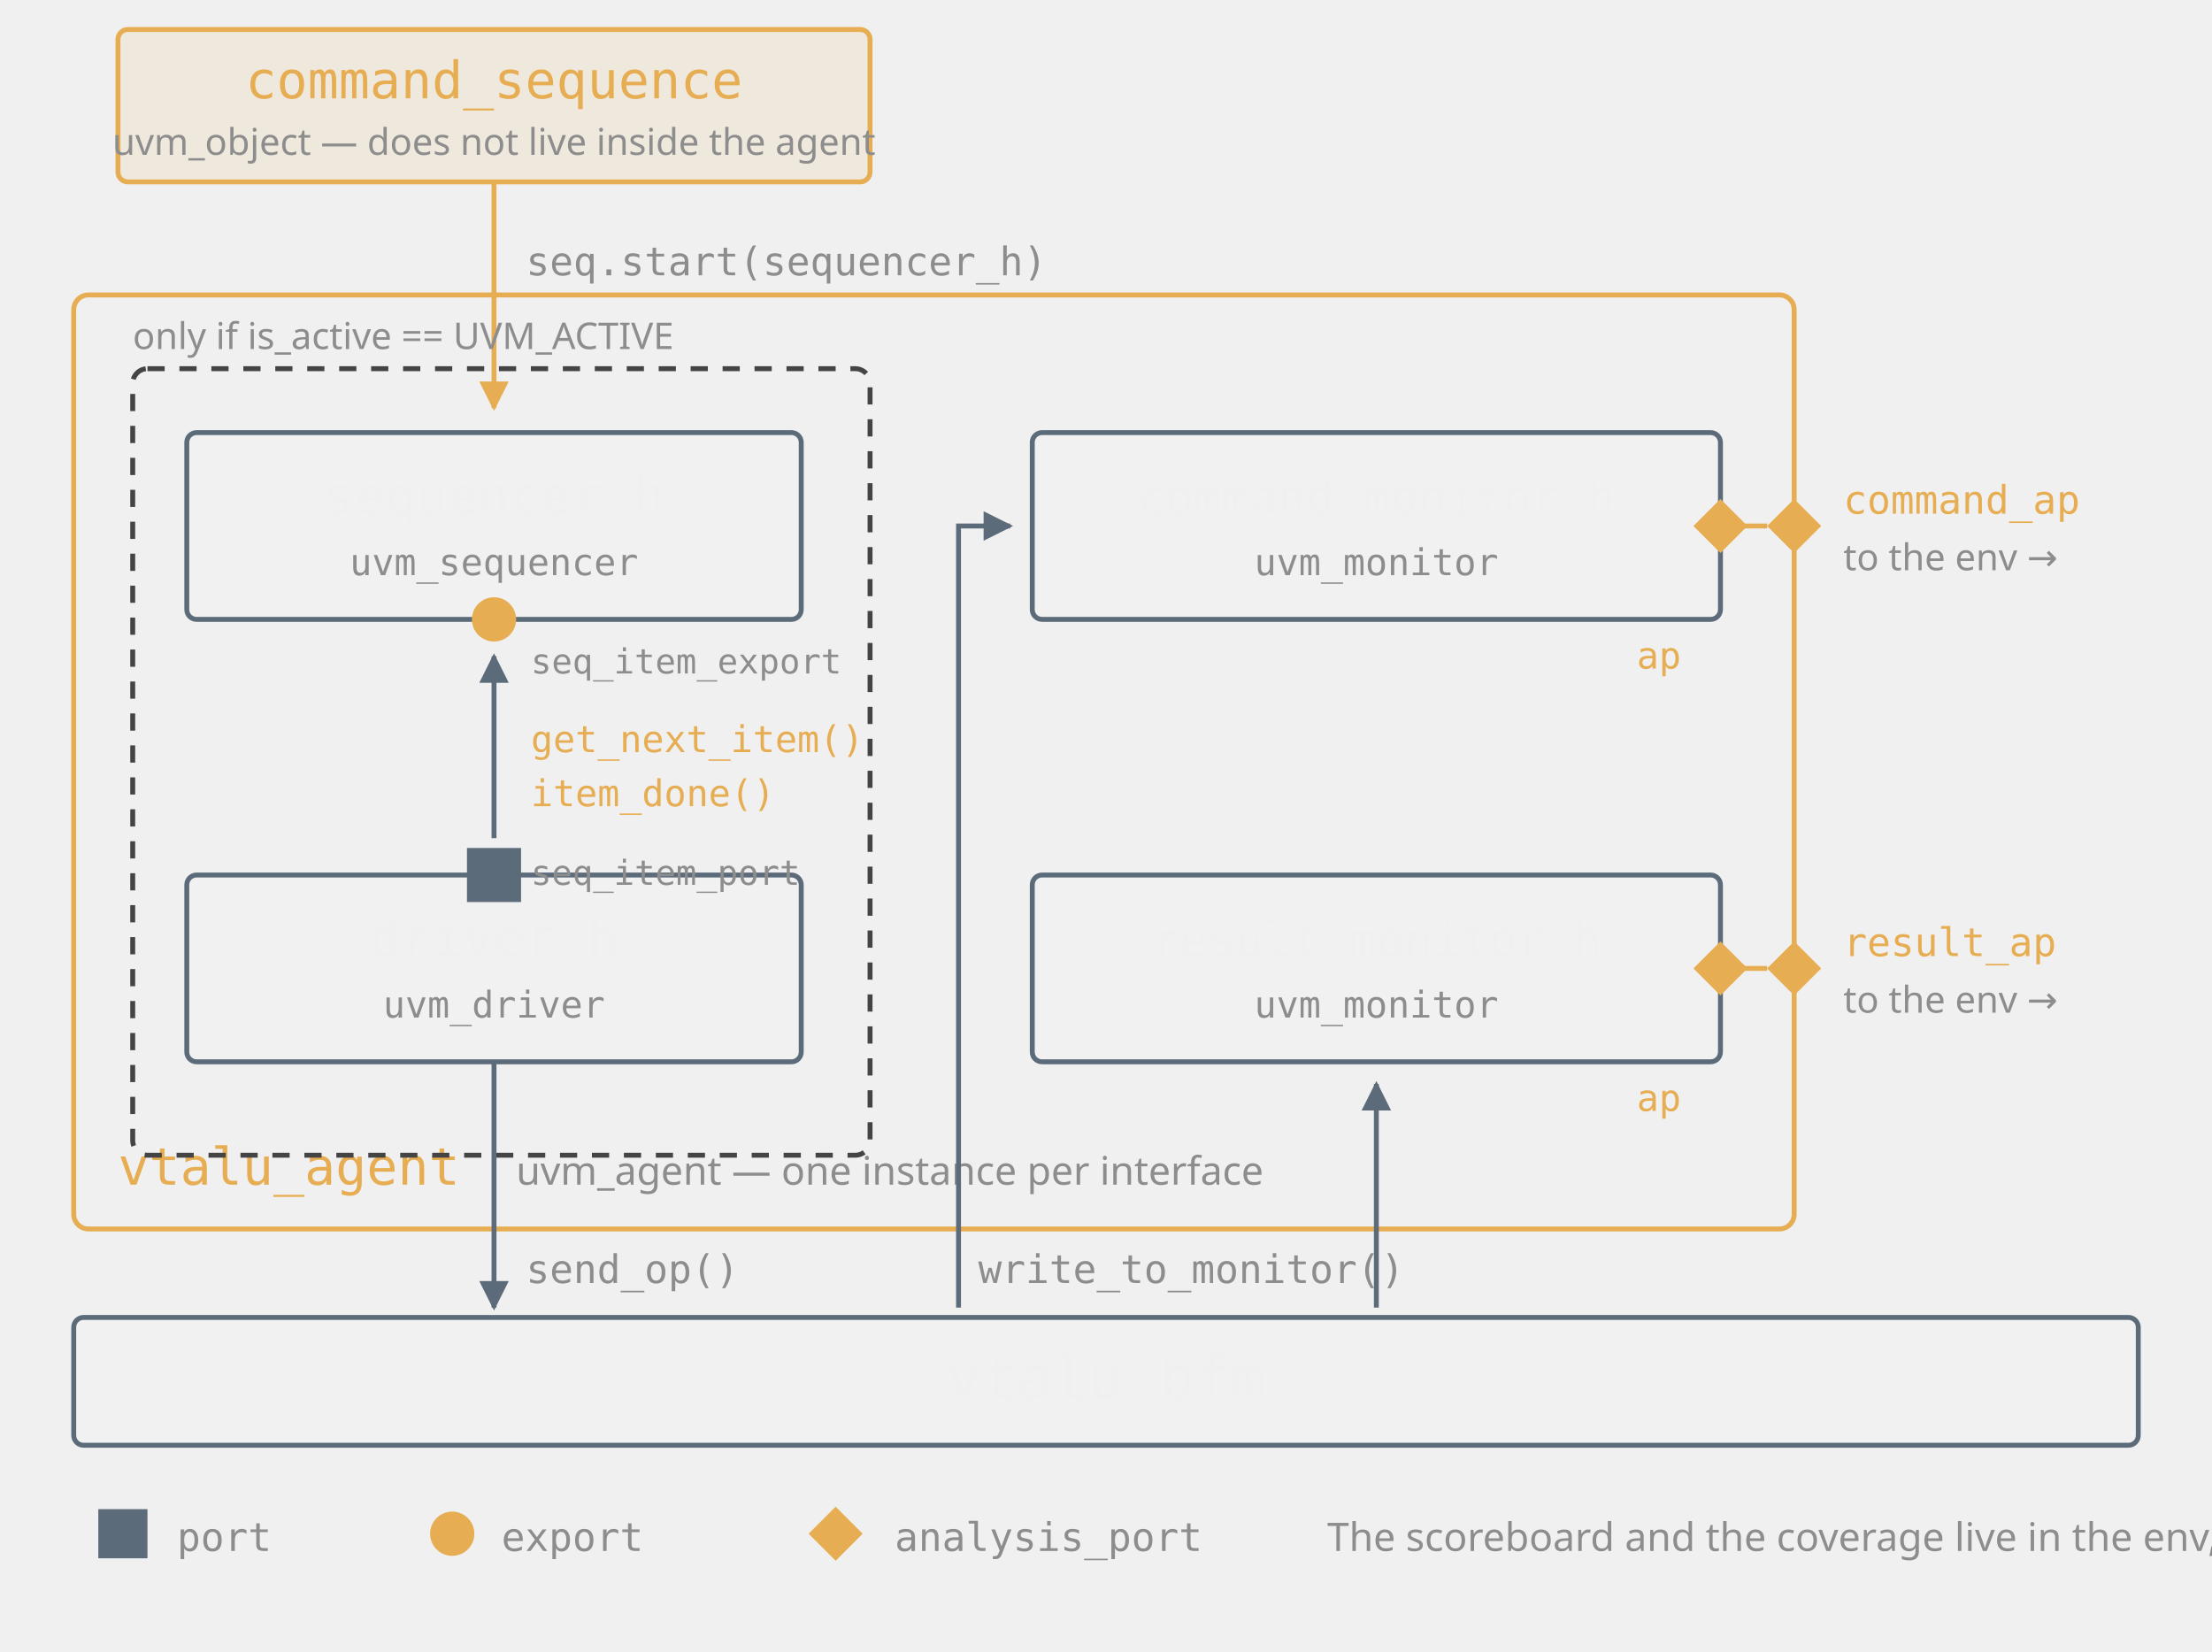
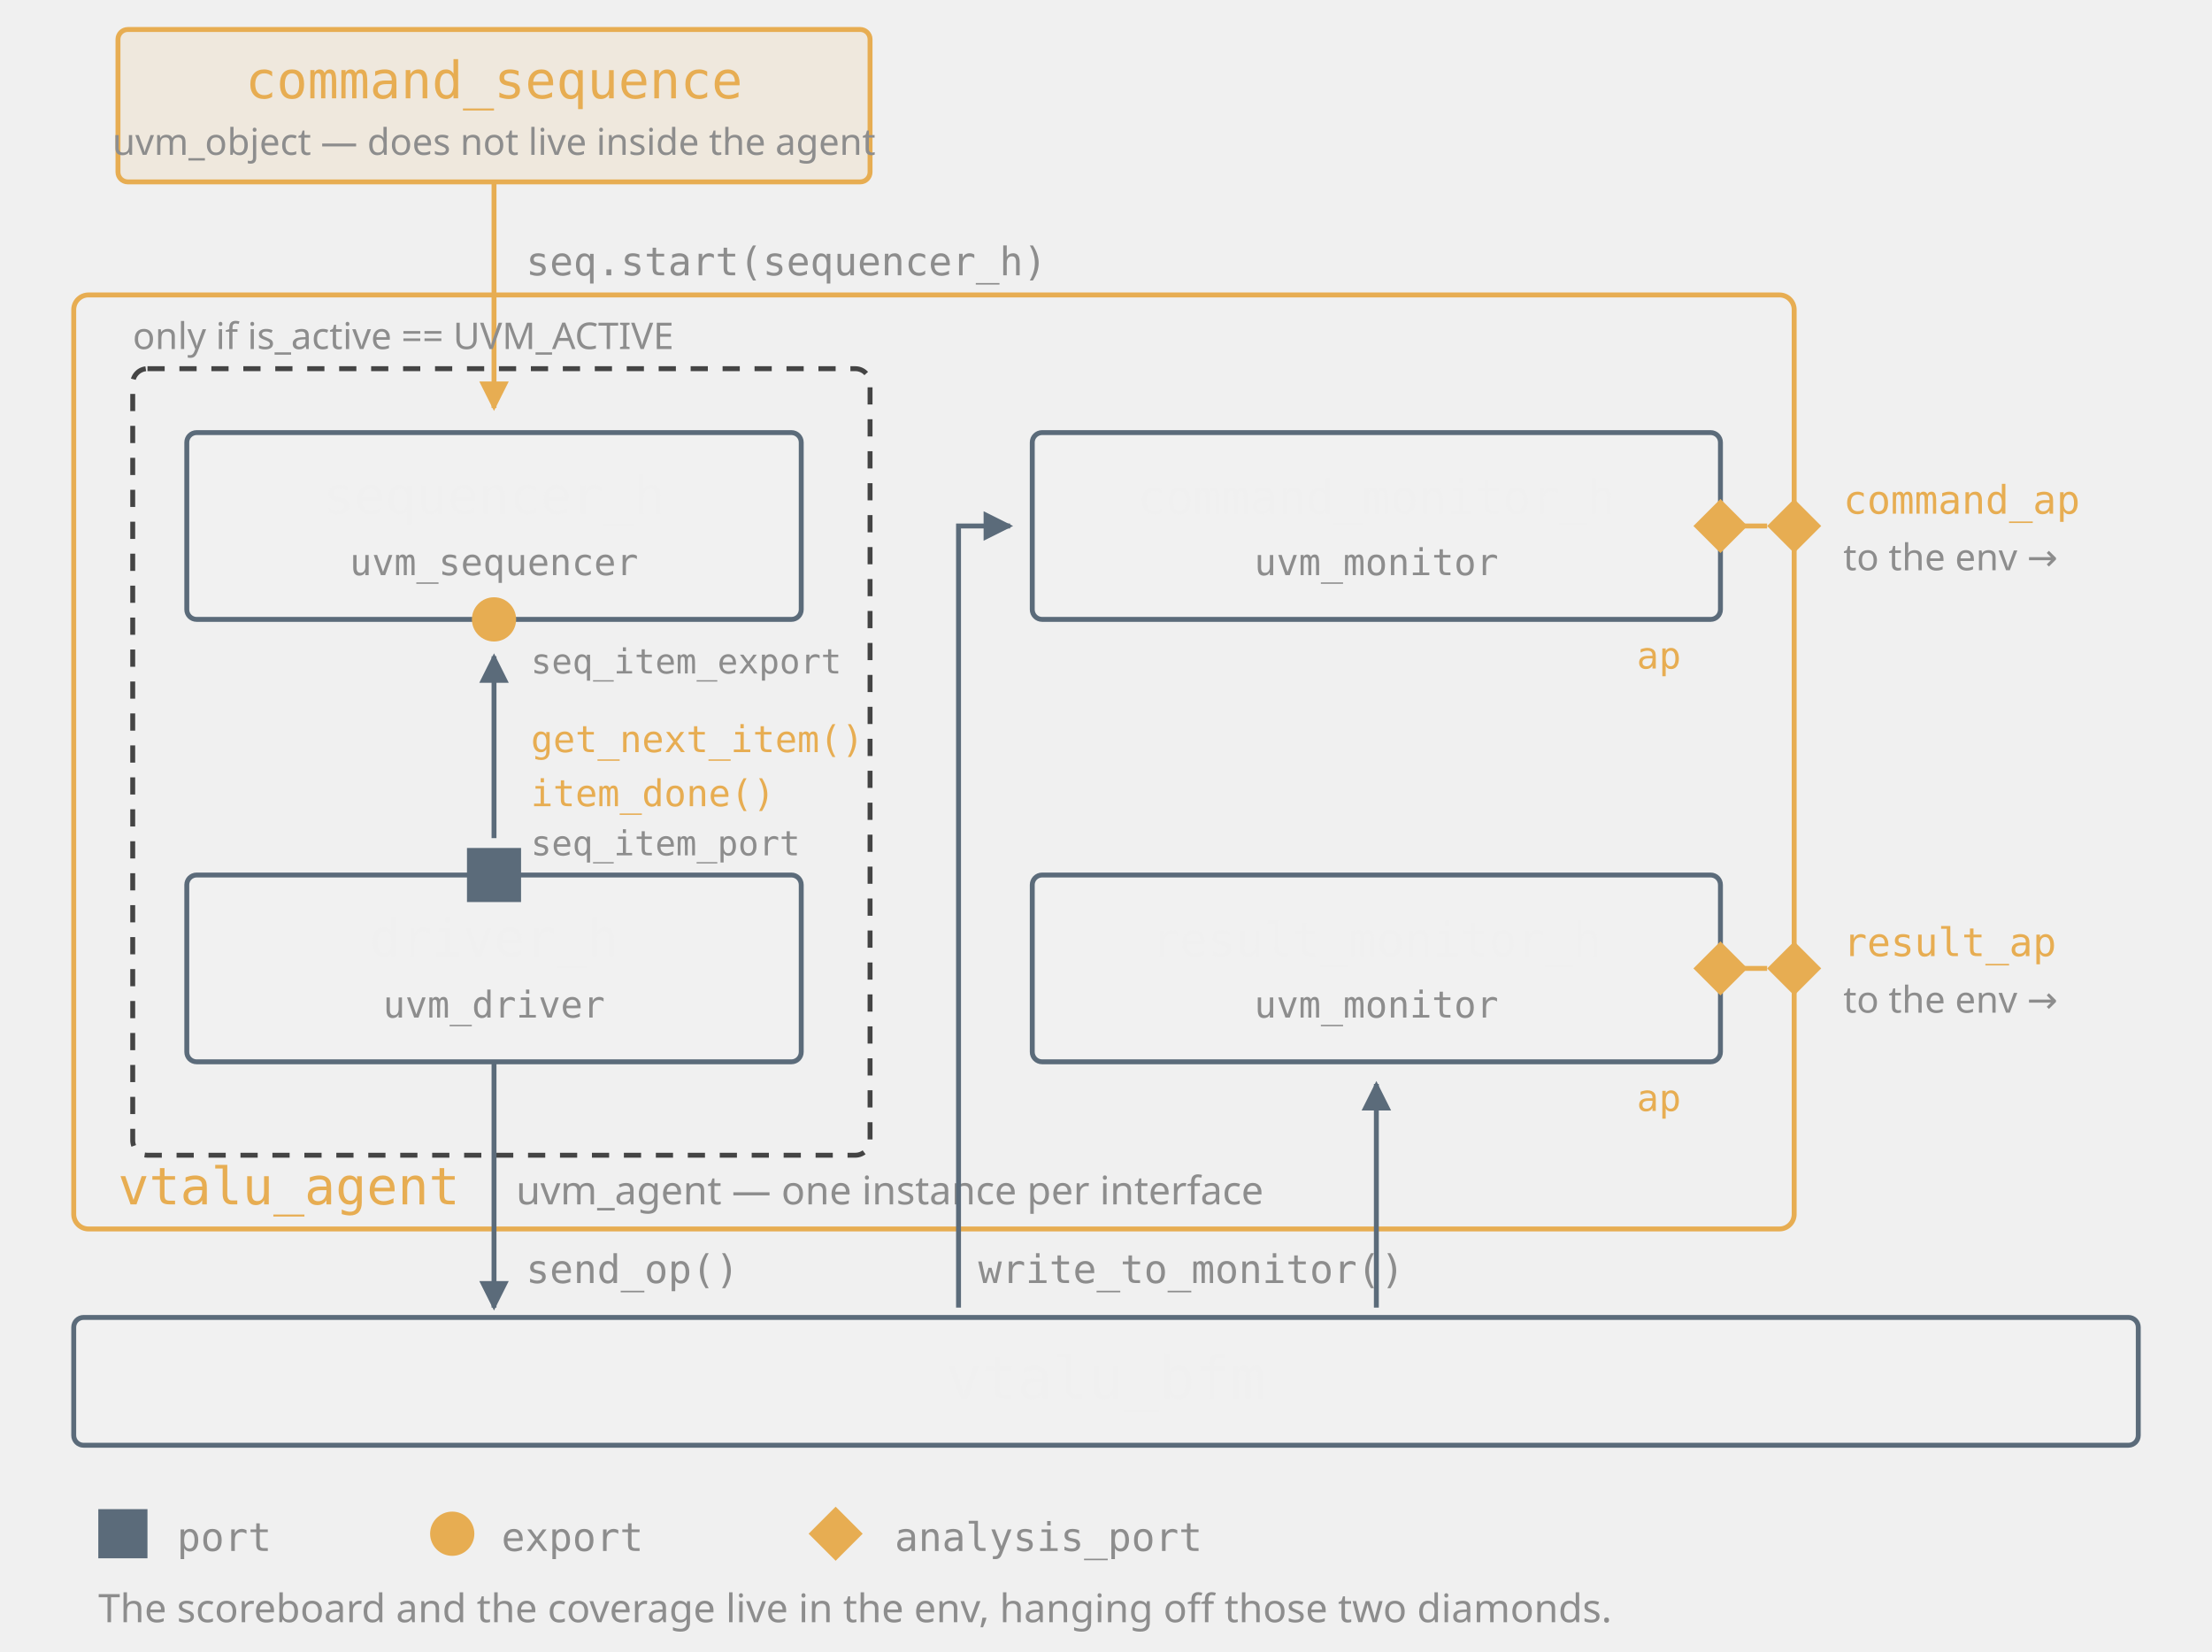
<svg xmlns="http://www.w3.org/2000/svg" viewBox="0 0 900 672" font-family="IBM Plex Sans, system-ui, sans-serif">
  <defs>
    <marker id="a" viewBox="0 0 10 10" refX="9" refY="5" markerWidth="6" markerHeight="6" orient="auto-start-reverse">
      <path d="M0,0 L10,5 L0,10 z" fill="#5b6b7a" />
    </marker>
    <marker id="a-acc" viewBox="0 0 10 10" refX="9" refY="5" markerWidth="6" markerHeight="6" orient="auto-start-reverse">
      <path d="M0,0 L10,5 L0,10 z" fill="#e7ad52" />
    </marker>
  </defs>
  <rect x="48" y="12" width="306" height="62" rx="4" fill="#e7ad52" fill-opacity="0.12" stroke="#e7ad52" stroke-width="2" />
  <text x="201" y="40" fill="#e7ad52" font-size="21" text-anchor="middle" font-family="IBM Plex Mono, ui-monospace, monospace">command_sequence</text>
  <text x="201" y="63" fill="#8d8d8d" font-size="15" text-anchor="middle">uvm_object — does not live inside the agent</text>
  <path d="M201,74 V166" fill="none" stroke="#e7ad52" stroke-width="2" marker-end="url(#a-acc)" />
  <text x="214" y="112" fill="#8d8d8d" font-size="16" font-family="IBM Plex Mono, ui-monospace, monospace">seq.start(sequencer_h)</text>
  <rect x="30" y="120" width="700" height="380" rx="6" fill="none" stroke="#e7ad52" stroke-width="2" />
-   <text x="48" y="482" fill="#e7ad52" font-size="21" font-family="IBM Plex Mono, ui-monospace, monospace">vtalu_agent</text>
-   <text x="210" y="482" fill="#8d8d8d" font-size="16">uvm_agent — one instance per interface</text>
+   <text x="48" y="490" fill="#e7ad52" font-size="21" font-family="IBM Plex Mono, ui-monospace, monospace">vtalu_agent</text>
+   <text x="210" y="490" fill="#8d8d8d" font-size="16">uvm_agent — one instance per interface</text>
  <rect x="54" y="150" width="300" height="320" rx="6" fill="none" stroke="#444" stroke-width="2" stroke-dasharray="7 6" />
  <text x="54" y="142" fill="#8d8d8d" font-size="15">only if is_active == UVM_ACTIVE</text>
  <rect x="76" y="176" width="250" height="76" rx="4" fill="#ffffff" opacity="0.06" />
  <rect x="76" y="176" width="250" height="76" rx="4" fill="none" stroke="#5b6b7a" stroke-width="2" />
  <text x="201" y="209" fill="#f0f0f0" font-size="21" text-anchor="middle" font-family="IBM Plex Mono, ui-monospace, monospace">sequencer_h</text>
  <text x="201" y="234" fill="#8d8d8d" font-size="15" text-anchor="middle" font-family="IBM Plex Mono, ui-monospace, monospace">uvm_sequencer</text>
  <rect x="76" y="356" width="250" height="76" rx="4" fill="#ffffff" opacity="0.06" />
  <rect x="76" y="356" width="250" height="76" rx="4" fill="none" stroke="#5b6b7a" stroke-width="2" />
  <text x="201" y="389" fill="#f0f0f0" font-size="21" text-anchor="middle" font-family="IBM Plex Mono, ui-monospace, monospace">driver_h</text>
  <text x="201" y="414" fill="#8d8d8d" font-size="15" text-anchor="middle" font-family="IBM Plex Mono, ui-monospace, monospace">uvm_driver</text>
  <circle cx="201" cy="252" r="9" fill="#e7ad52" />
  <rect x="190" y="345" width="22" height="22" fill="#5b6b7a" />
  <path d="M201,341 L201,267" fill="none" stroke="#5b6b7a" stroke-width="2" marker-end="url(#a)" />
  <text x="216" y="274" fill="#8d8d8d" font-size="14" font-family="IBM Plex Mono, ui-monospace, monospace">seq_item_export</text>
  <text x="216" y="306" fill="#e7ad52" font-size="15" font-family="IBM Plex Mono, ui-monospace, monospace">get_next_item()</text>
  <text x="216" y="328" fill="#e7ad52" font-size="15" font-family="IBM Plex Mono, ui-monospace, monospace">item_done()</text>
-   <text x="216" y="360" fill="#8d8d8d" font-size="14" font-family="IBM Plex Mono, ui-monospace, monospace">seq_item_port</text>
+   <text x="216" y="348" fill="#8d8d8d" font-size="14" font-family="IBM Plex Mono, ui-monospace, monospace">seq_item_port</text>
  <path d="M201,432 V532" fill="none" stroke="#5b6b7a" stroke-width="2" marker-end="url(#a)" />
  <text x="214" y="522" fill="#8d8d8d" font-size="16" font-family="IBM Plex Mono, ui-monospace, monospace">send_op()</text>
  <rect x="420" y="176" width="280" height="76" rx="4" fill="#ffffff" opacity="0.06" />
  <rect x="420" y="176" width="280" height="76" rx="4" fill="none" stroke="#5b6b7a" stroke-width="2" />
  <text x="560" y="209" fill="#f0f0f0" font-size="19" text-anchor="middle" font-family="IBM Plex Mono, ui-monospace, monospace">command_monitor_h</text>
  <text x="560" y="234" fill="#8d8d8d" font-size="15" text-anchor="middle" font-family="IBM Plex Mono, ui-monospace, monospace">uvm_monitor</text>
  <rect x="420" y="356" width="280" height="76" rx="4" fill="#ffffff" opacity="0.06" />
  <rect x="420" y="356" width="280" height="76" rx="4" fill="none" stroke="#5b6b7a" stroke-width="2" />
  <text x="560" y="389" fill="#f0f0f0" font-size="19" text-anchor="middle" font-family="IBM Plex Mono, ui-monospace, monospace">result_monitor_h</text>
  <text x="560" y="414" fill="#8d8d8d" font-size="15" text-anchor="middle" font-family="IBM Plex Mono, ui-monospace, monospace">uvm_monitor</text>
  <path d="M390,532 V214 L411,214" fill="none" stroke="#5b6b7a" stroke-width="2" marker-end="url(#a)" />
  <path d="M560,532 V441" fill="none" stroke="#5b6b7a" stroke-width="2" marker-end="url(#a)" />
  <text x="398" y="522" fill="#8d8d8d" font-size="16" font-family="IBM Plex Mono, ui-monospace, monospace">write_to_monitor()</text>
  <path d="M700,214 L719,214" fill="none" stroke="#e7ad52" stroke-width="2" />
  <path d="M700,394 L719,394" fill="none" stroke="#e7ad52" stroke-width="2" />
  <path d="M700,203 L711,214 L700,225 L689,214 z" fill="#e7ad52" />
  <path d="M700,383 L711,394 L700,405 L689,394 z" fill="#e7ad52" />
  <path d="M730,203 L741,214 L730,225 L719,214 z" fill="#e7ad52" />
  <path d="M730,383 L741,394 L730,405 L719,394 z" fill="#e7ad52" />
  <text x="684" y="272" fill="#e7ad52" font-size="15" text-anchor="end" font-family="IBM Plex Mono, ui-monospace, monospace">ap</text>
  <text x="684" y="452" fill="#e7ad52" font-size="15" text-anchor="end" font-family="IBM Plex Mono, ui-monospace, monospace">ap</text>
  <text x="750" y="209" fill="#e7ad52" font-size="16" font-family="IBM Plex Mono, ui-monospace, monospace">command_ap</text>
  <text x="750" y="232" fill="#8d8d8d" font-size="15">to the env →</text>
  <text x="750" y="389" fill="#e7ad52" font-size="16" font-family="IBM Plex Mono, ui-monospace, monospace">result_ap</text>
  <text x="750" y="412" fill="#8d8d8d" font-size="15">to the env →</text>
  <rect x="30" y="536" width="840" height="52" rx="4" fill="#ffffff" opacity="0.06" />
  <rect x="30" y="536" width="840" height="52" rx="4" fill="none" stroke="#5b6b7a" stroke-width="2" />
  <text x="450" y="569" fill="#f0f0f0" font-size="24" text-anchor="middle" font-family="IBM Plex Mono, ui-monospace, monospace">vtalu_bfm</text>
  <rect x="40" y="614" width="20" height="20" fill="#5b6b7a" />
  <text x="72" y="631" fill="#8d8d8d" font-size="16" font-family="IBM Plex Mono, ui-monospace, monospace">port</text>
  <circle cx="184" cy="624" r="9" fill="#e7ad52" />
  <text x="204" y="631" fill="#8d8d8d" font-size="16" font-family="IBM Plex Mono, ui-monospace, monospace">export</text>
  <path d="M340,613 L351,624 L340,635 L329,624 z" fill="#e7ad52" />
  <text x="364" y="631" fill="#8d8d8d" font-size="16" font-family="IBM Plex Mono, ui-monospace, monospace">analysis_port</text>
-   <text x="540" y="631" fill="#8d8d8d" font-size="16">The scoreboard and the coverage live in the env, hanging off those two diamonds.</text>
+   <text x="40" y="660" fill="#8d8d8d" font-size="16">The scoreboard and the coverage live in the env, hanging off those two diamonds.</text>
</svg>
